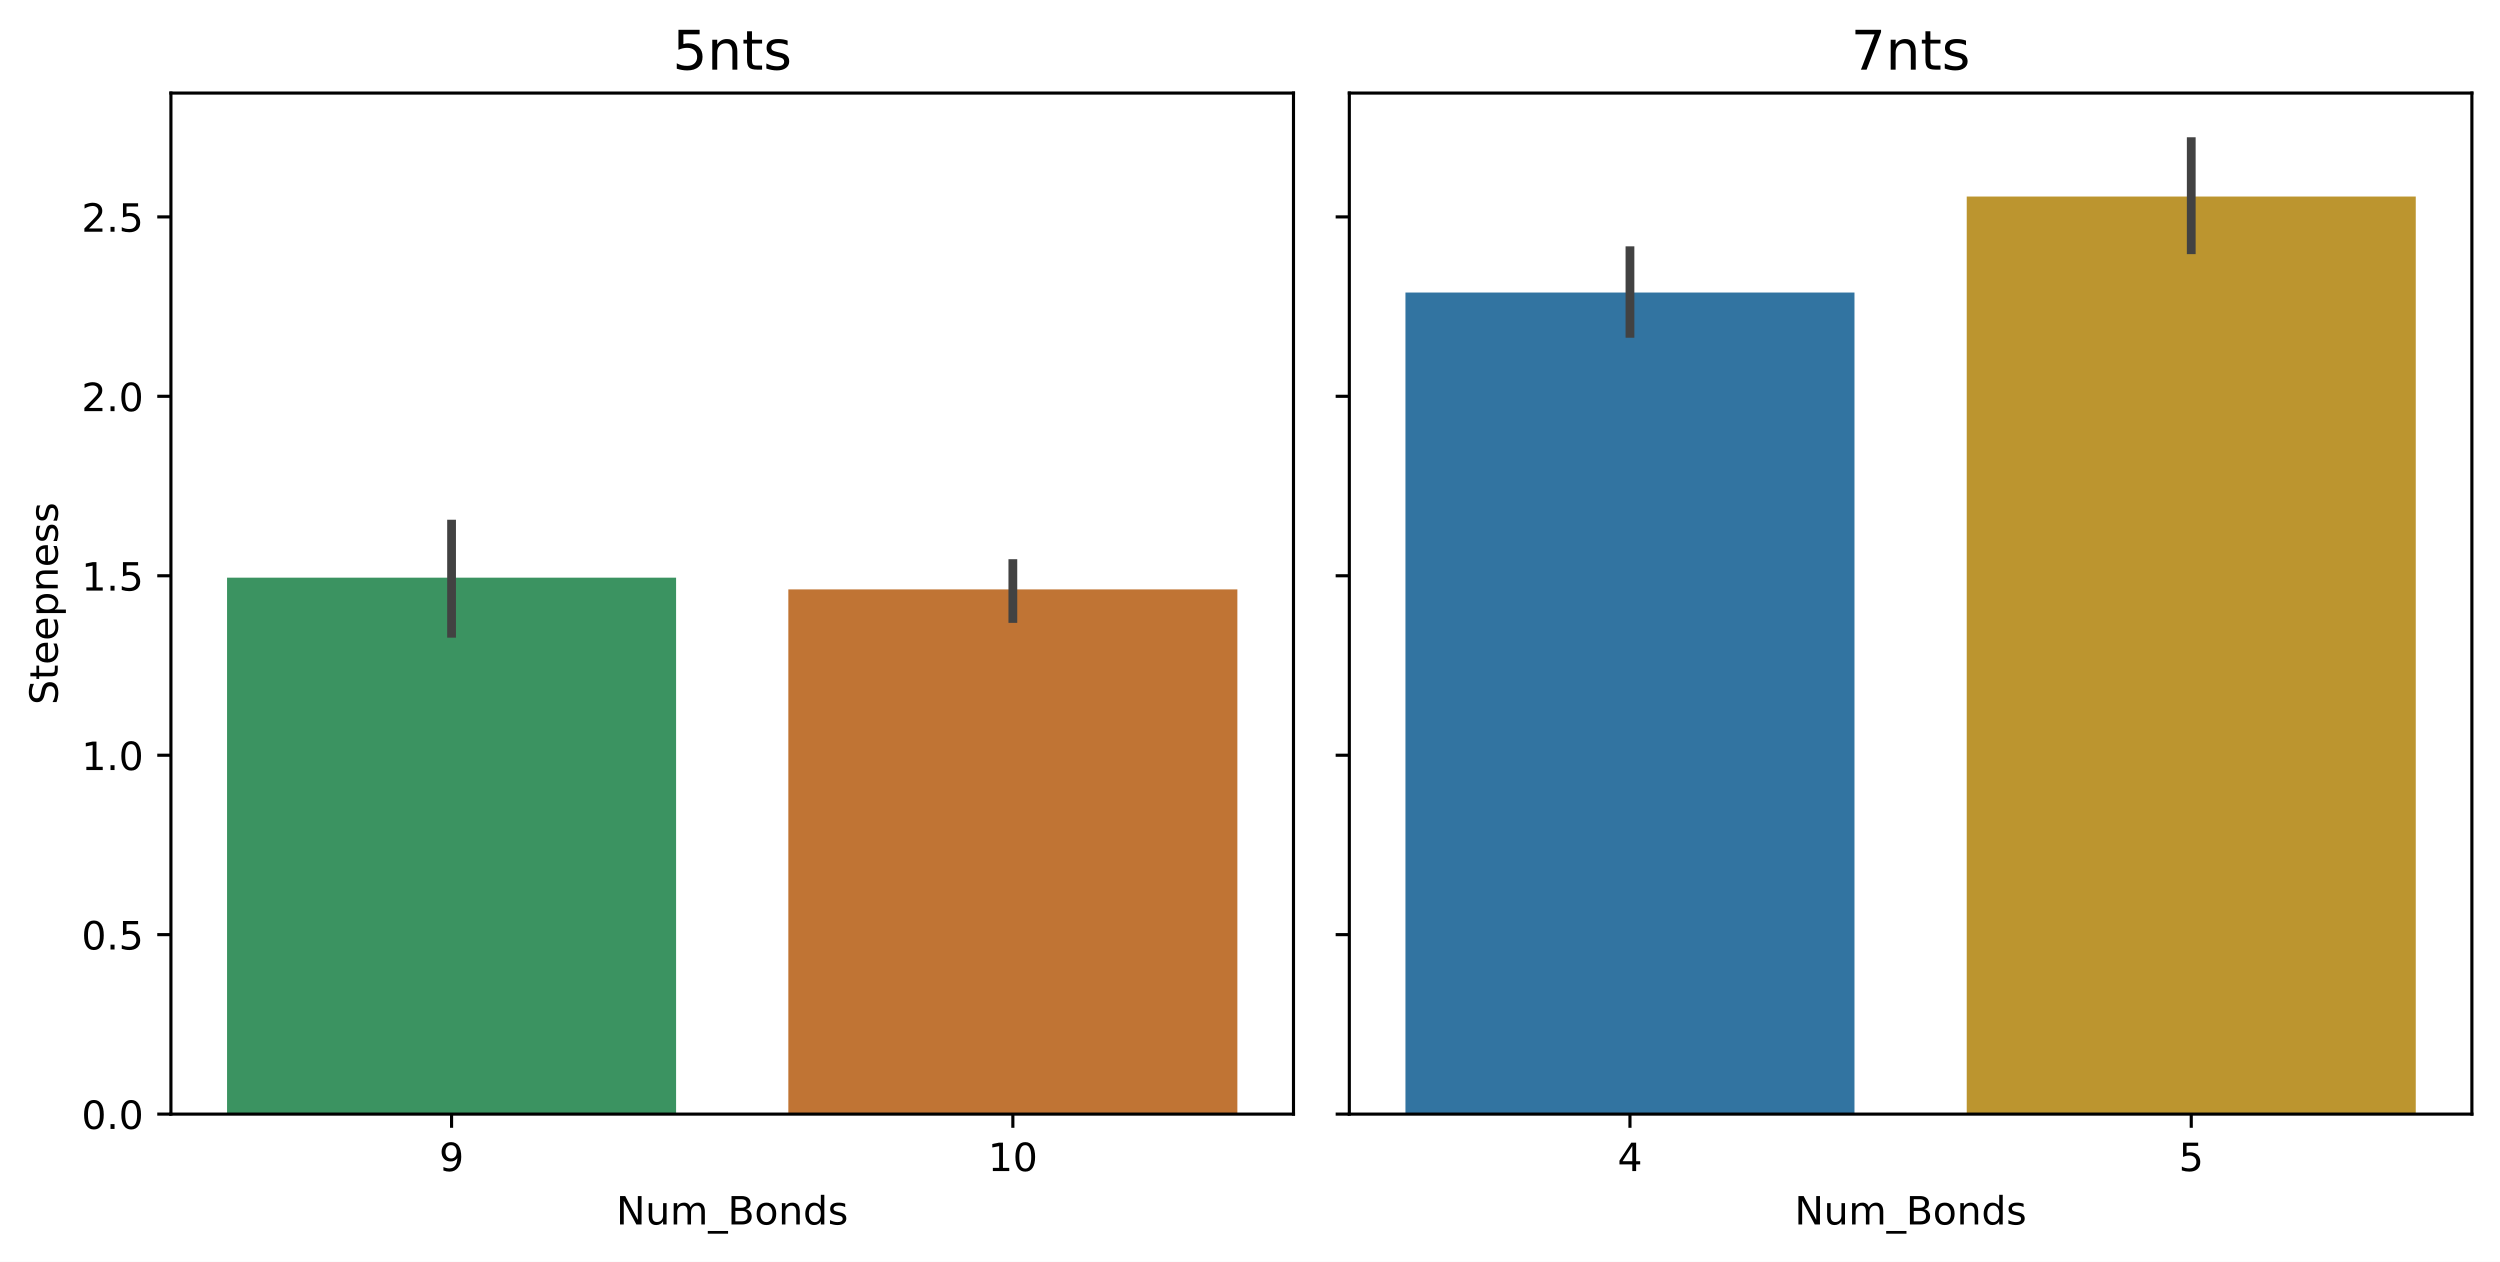
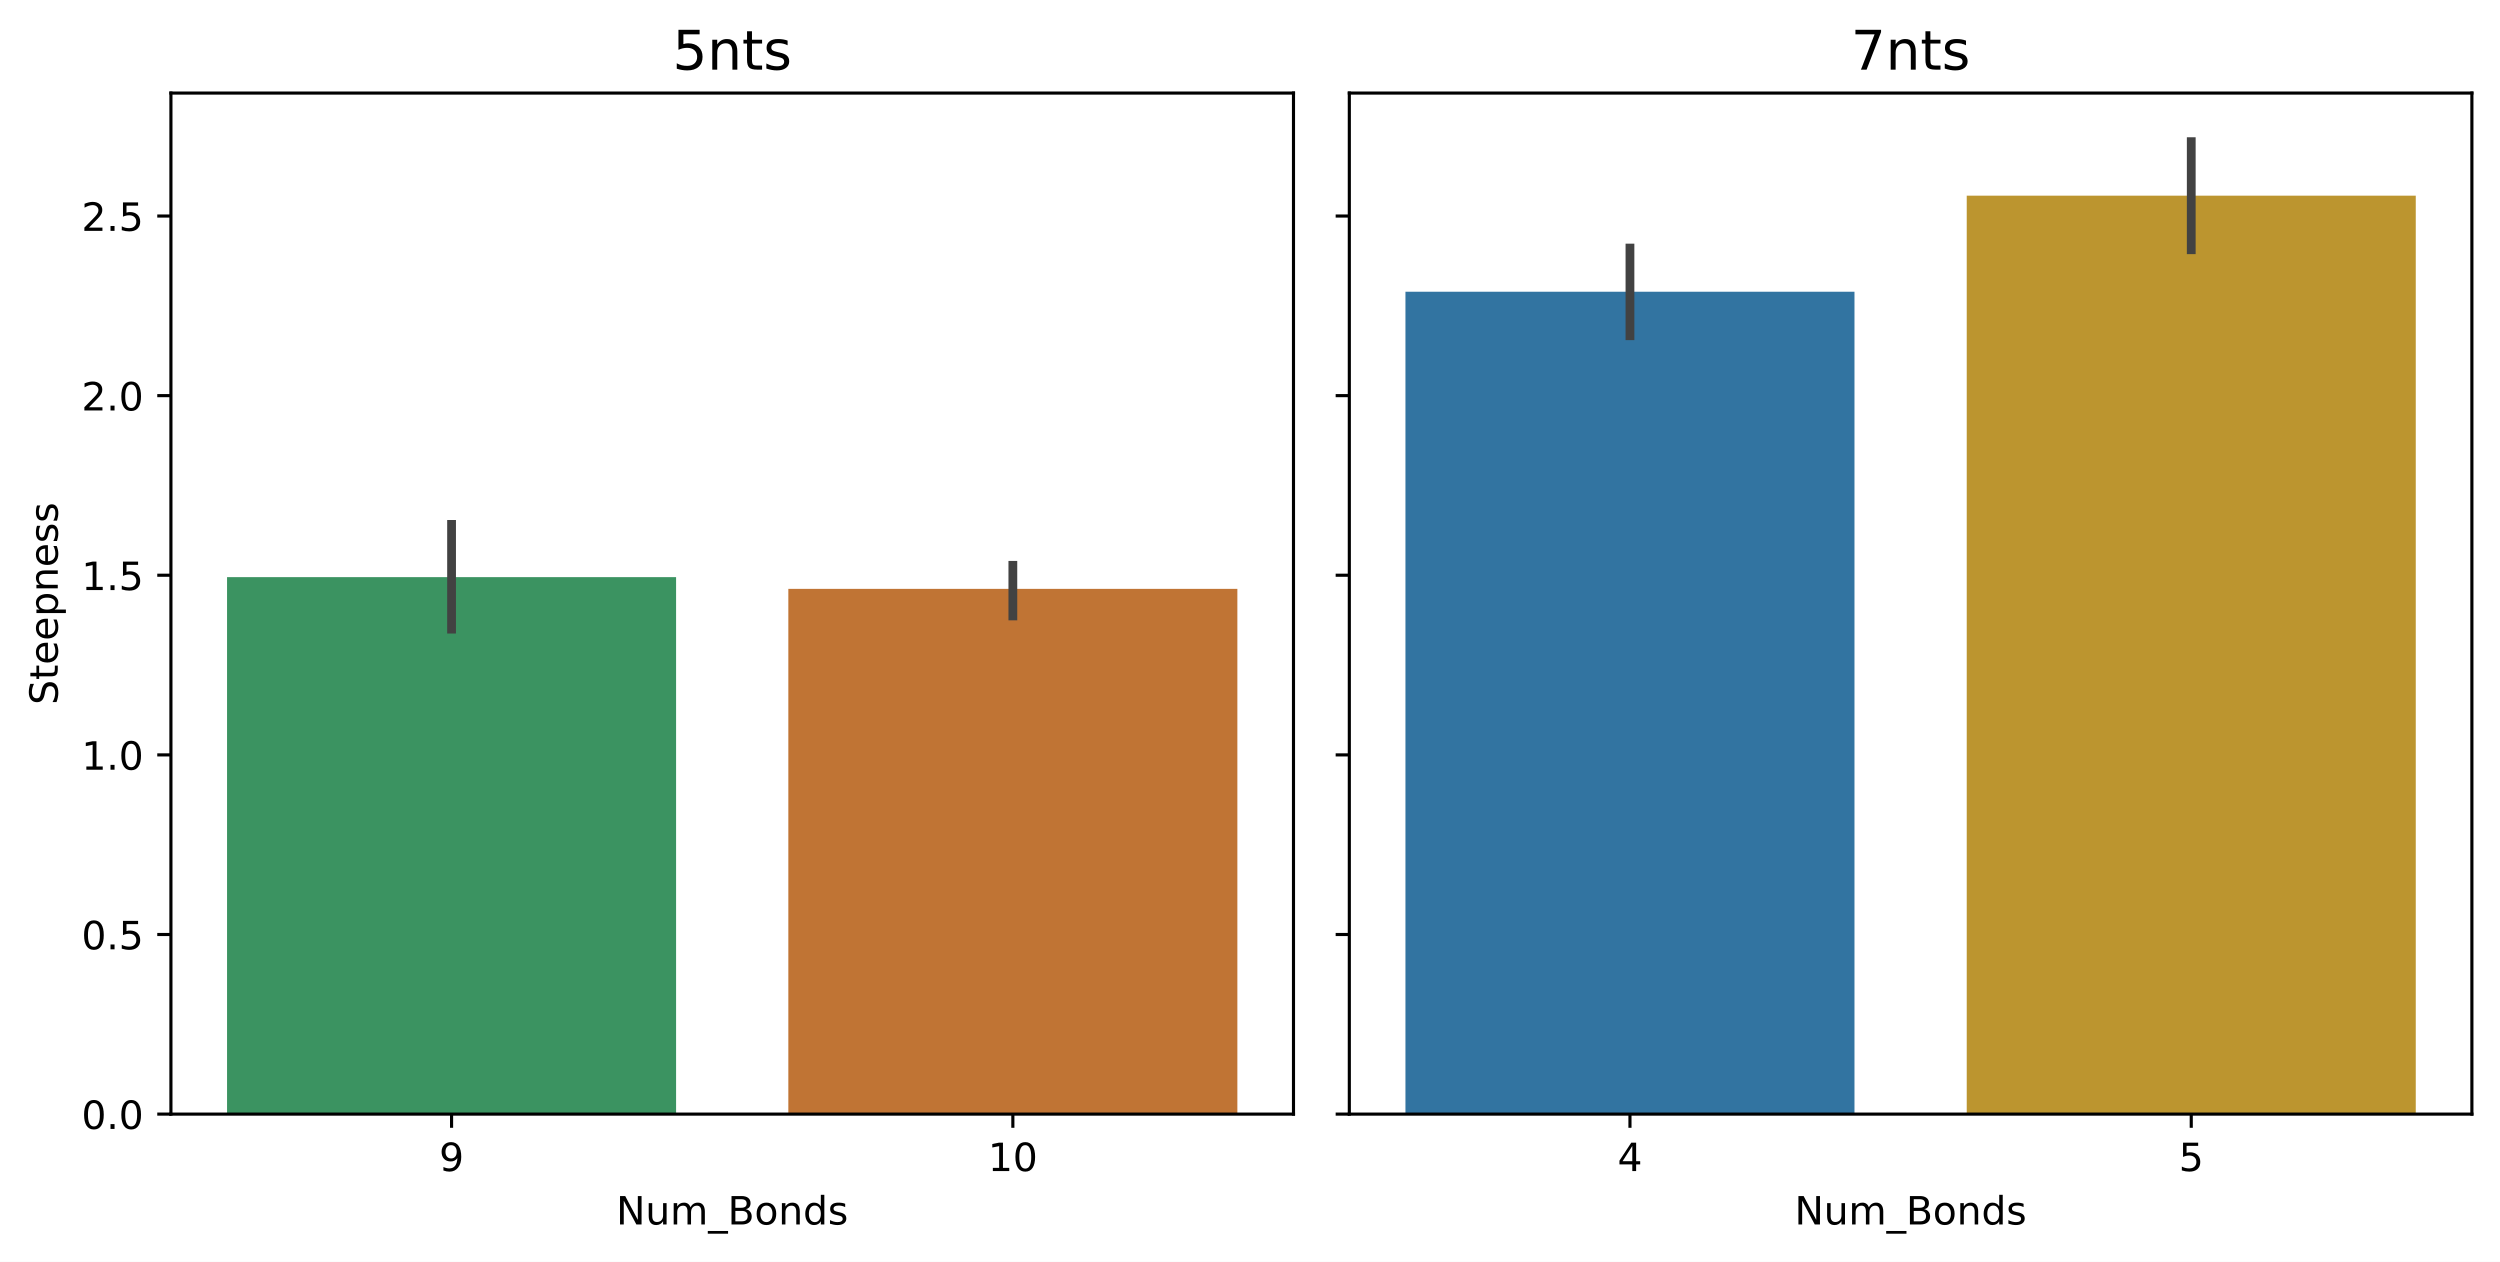
<svg xmlns="http://www.w3.org/2000/svg" xmlns:xlink="http://www.w3.org/1999/xlink" width="640.371pt" height="323.211pt" viewBox="0 0 640.371 323.211" version="1.1">
  <defs>
    <style type="text/css">*{stroke-linejoin: round; stroke-linecap: butt}</style>
  </defs>
  <g id="figure_1">
    <g id="patch_1">
      <path d="M 0 323.211  L 640.371 323.211  L 640.371 0  L 0 0  z " style="fill: #ffffff" />
    </g>
    <g id="axes_1">
      <g id="patch_2">
        <path d="M 43.781 285.377  L 331.326 285.377  L 331.326 23.838  L 43.781 23.838  z " style="fill: #ffffff" />
      </g>
      <g id="patch_3">
-         <path d="M 58.158 285.377  L 173.177 285.377  L 173.177 147.969  L 58.158 147.969  z " clip-path="url(#pd57416f676)" style="fill: #3b9361" />
+         <path d="M 58.158 285.377  L 173.177 285.377  L 173.177 147.837  L 58.158 147.837  z " clip-path="url(#pd4d2ed80d7)" style="fill: #3b9361" />
      </g>
      <g id="patch_4">
-         <path d="M 201.931 285.377  L 316.949 285.377  L 316.949 150.971  L 201.931 150.971  z " clip-path="url(#pd57416f676)" style="fill: #c07434" />
+         <path d="M 201.931 285.377  L 316.949 285.377  L 316.949 150.843  L 201.931 150.843  z " clip-path="url(#pd4d2ed80d7)" style="fill: #c07434" />
      </g>
      <g id="matplotlib.axis_1">
        <g id="xtick_1">
          <g id="line2d_1">
            <defs>
-               <path id="mb2919bb5a7" d="M 0 0  L 0 3.5  " style="stroke: #000000; stroke-width: 0.8" />
+               <path id="md99fa503b1" d="M 0 0  L 0 3.5  " style="stroke: #000000; stroke-width: 0.8" />
            </defs>
            <g>
-               <use xlink:href="#mb2919bb5a7" x="115.668" y="285.377" style="stroke: #000000; stroke-width: 0.8" />
+               <use xlink:href="#md99fa503b1" x="115.668" y="285.377" style="stroke: #000000; stroke-width: 0.8" />
            </g>
          </g>
          <g id="text_1">
            <g transform="translate(112.4862 299.975) scale(0.1 -0.1)">
              <defs>
                <path id="DejaVuSans-39" d="M 703 97  L 703 672  Q 941 559 1184 500  Q 1428 441 1663 441  Q 2288 441 2617 861  Q 2947 1281 2994 2138  Q 2813 1869 2534 1725  Q 2256 1581 1919 1581  Q 1219 1581 811 2004  Q 403 2428 403 3163  Q 403 3881 828 4315  Q 1253 4750 1959 4750  Q 2769 4750 3195 4129  Q 3622 3509 3622 2328  Q 3622 1225 3098 567  Q 2575 -91 1691 -91  Q 1453 -91 1209 -44  Q 966 3 703 97  z M 1959 2075  Q 2384 2075 2632 2365  Q 2881 2656 2881 3163  Q 2881 3666 2632 3958  Q 2384 4250 1959 4250  Q 1534 4250 1286 3958  Q 1038 3666 1038 3163  Q 1038 2656 1286 2365  Q 1534 2075 1959 2075  z " transform="scale(0.015625)" />
              </defs>
              <use xlink:href="#DejaVuSans-39" />
            </g>
          </g>
        </g>
        <g id="xtick_2">
          <g id="line2d_2">
            <g>
-               <use xlink:href="#mb2919bb5a7" x="259.44" y="285.377" style="stroke: #000000; stroke-width: 0.8" />
+               <use xlink:href="#md99fa503b1" x="259.44" y="285.377" style="stroke: #000000; stroke-width: 0.8" />
            </g>
          </g>
          <g id="text_2">
            <g transform="translate(253.0775 299.975) scale(0.1 -0.1)">
              <defs>
                <path id="DejaVuSans-31" d="M 794 531  L 1825 531  L 1825 4091  L 703 3866  L 703 4441  L 1819 4666  L 2450 4666  L 2450 531  L 3481 531  L 3481 0  L 794 0  L 794 531  z " transform="scale(0.015625)" />
                <path id="DejaVuSans-30" d="M 2034 4250  Q 1547 4250 1301 3770  Q 1056 3291 1056 2328  Q 1056 1369 1301 889  Q 1547 409 2034 409  Q 2525 409 2770 889  Q 3016 1369 3016 2328  Q 3016 3291 2770 3770  Q 2525 4250 2034 4250  z M 2034 4750  Q 2819 4750 3233 4129  Q 3647 3509 3647 2328  Q 3647 1150 3233 529  Q 2819 -91 2034 -91  Q 1250 -91 836 529  Q 422 1150 422 2328  Q 422 3509 836 4129  Q 1250 4750 2034 4750  z " transform="scale(0.015625)" />
              </defs>
              <use xlink:href="#DejaVuSans-31" />
              <use xlink:href="#DejaVuSans-30" transform="translate(63.62305 0)" />
            </g>
          </g>
        </g>
        <g id="text_3">
          <g transform="translate(157.8366 313.6531) scale(0.1 -0.1)">
            <defs>
              <path id="DejaVuSans-4e" d="M 628 4666  L 1478 4666  L 3547 763  L 3547 4666  L 4159 4666  L 4159 0  L 3309 0  L 1241 3903  L 1241 0  L 628 0  L 628 4666  z " transform="scale(0.015625)" />
              <path id="DejaVuSans-75" d="M 544 1381  L 544 3500  L 1119 3500  L 1119 1403  Q 1119 906 1312 657  Q 1506 409 1894 409  Q 2359 409 2629 706  Q 2900 1003 2900 1516  L 2900 3500  L 3475 3500  L 3475 0  L 2900 0  L 2900 538  Q 2691 219 2414 64  Q 2138 -91 1772 -91  Q 1169 -91 856 284  Q 544 659 544 1381  z M 1991 3584  L 1991 3584  z " transform="scale(0.015625)" />
              <path id="DejaVuSans-6d" d="M 3328 2828  Q 3544 3216 3844 3400  Q 4144 3584 4550 3584  Q 5097 3584 5394 3201  Q 5691 2819 5691 2113  L 5691 0  L 5113 0  L 5113 2094  Q 5113 2597 4934 2840  Q 4756 3084 4391 3084  Q 3944 3084 3684 2787  Q 3425 2491 3425 1978  L 3425 0  L 2847 0  L 2847 2094  Q 2847 2600 2669 2842  Q 2491 3084 2119 3084  Q 1678 3084 1418 2786  Q 1159 2488 1159 1978  L 1159 0  L 581 0  L 581 3500  L 1159 3500  L 1159 2956  Q 1356 3278 1631 3431  Q 1906 3584 2284 3584  Q 2666 3584 2933 3390  Q 3200 3197 3328 2828  z " transform="scale(0.015625)" />
              <path id="DejaVuSans-5f" d="M 3263 -1063  L 3263 -1509  L -63 -1509  L -63 -1063  L 3263 -1063  z " transform="scale(0.015625)" />
              <path id="DejaVuSans-42" d="M 1259 2228  L 1259 519  L 2272 519  Q 2781 519 3026 730  Q 3272 941 3272 1375  Q 3272 1813 3026 2020  Q 2781 2228 2272 2228  L 1259 2228  z M 1259 4147  L 1259 2741  L 2194 2741  Q 2656 2741 2882 2914  Q 3109 3088 3109 3444  Q 3109 3797 2882 3972  Q 2656 4147 2194 4147  L 1259 4147  z M 628 4666  L 2241 4666  Q 2963 4666 3353 4366  Q 3744 4066 3744 3513  Q 3744 3084 3544 2831  Q 3344 2578 2956 2516  Q 3422 2416 3680 2098  Q 3938 1781 3938 1306  Q 3938 681 3513 340  Q 3088 0 2303 0  L 628 0  L 628 4666  z " transform="scale(0.015625)" />
              <path id="DejaVuSans-6f" d="M 1959 3097  Q 1497 3097 1228 2736  Q 959 2375 959 1747  Q 959 1119 1226 758  Q 1494 397 1959 397  Q 2419 397 2687 759  Q 2956 1122 2956 1747  Q 2956 2369 2687 2733  Q 2419 3097 1959 3097  z M 1959 3584  Q 2709 3584 3137 3096  Q 3566 2609 3566 1747  Q 3566 888 3137 398  Q 2709 -91 1959 -91  Q 1206 -91 779 398  Q 353 888 353 1747  Q 353 2609 779 3096  Q 1206 3584 1959 3584  z " transform="scale(0.015625)" />
              <path id="DejaVuSans-6e" d="M 3513 2113  L 3513 0  L 2938 0  L 2938 2094  Q 2938 2591 2744 2837  Q 2550 3084 2163 3084  Q 1697 3084 1428 2787  Q 1159 2491 1159 1978  L 1159 0  L 581 0  L 581 3500  L 1159 3500  L 1159 2956  Q 1366 3272 1645 3428  Q 1925 3584 2291 3584  Q 2894 3584 3203 3211  Q 3513 2838 3513 2113  z " transform="scale(0.015625)" />
              <path id="DejaVuSans-64" d="M 2906 2969  L 2906 4863  L 3481 4863  L 3481 0  L 2906 0  L 2906 525  Q 2725 213 2448 61  Q 2172 -91 1784 -91  Q 1150 -91 751 415  Q 353 922 353 1747  Q 353 2572 751 3078  Q 1150 3584 1784 3584  Q 2172 3584 2448 3432  Q 2725 3281 2906 2969  z M 947 1747  Q 947 1113 1208 752  Q 1469 391 1925 391  Q 2381 391 2643 752  Q 2906 1113 2906 1747  Q 2906 2381 2643 2742  Q 2381 3103 1925 3103  Q 1469 3103 1208 2742  Q 947 2381 947 1747  z " transform="scale(0.015625)" />
              <path id="DejaVuSans-73" d="M 2834 3397  L 2834 2853  Q 2591 2978 2328 3040  Q 2066 3103 1784 3103  Q 1356 3103 1142 2972  Q 928 2841 928 2578  Q 928 2378 1081 2264  Q 1234 2150 1697 2047  L 1894 2003  Q 2506 1872 2764 1633  Q 3022 1394 3022 966  Q 3022 478 2636 193  Q 2250 -91 1575 -91  Q 1294 -91 989 -36  Q 684 19 347 128  L 347 722  Q 666 556 975 473  Q 1284 391 1588 391  Q 1994 391 2212 530  Q 2431 669 2431 922  Q 2431 1156 2273 1281  Q 2116 1406 1581 1522  L 1381 1569  Q 847 1681 609 1914  Q 372 2147 372 2553  Q 372 3047 722 3315  Q 1072 3584 1716 3584  Q 2034 3584 2315 3537  Q 2597 3491 2834 3397  z " transform="scale(0.015625)" />
            </defs>
            <use xlink:href="#DejaVuSans-4e" />
            <use xlink:href="#DejaVuSans-75" transform="translate(74.80469 0)" />
            <use xlink:href="#DejaVuSans-6d" transform="translate(138.1836 0)" />
            <use xlink:href="#DejaVuSans-5f" transform="translate(235.5957 0)" />
            <use xlink:href="#DejaVuSans-42" transform="translate(285.5957 0)" />
            <use xlink:href="#DejaVuSans-6f" transform="translate(354.1992 0)" />
            <use xlink:href="#DejaVuSans-6e" transform="translate(415.3809 0)" />
            <use xlink:href="#DejaVuSans-64" transform="translate(478.7598 0)" />
            <use xlink:href="#DejaVuSans-73" transform="translate(542.2363 0)" />
          </g>
        </g>
      </g>
      <g id="matplotlib.axis_2">
        <g id="ytick_1">
          <g id="line2d_3">
            <defs>
-               <path id="mcdb84e47ef" d="M 0 0  L -3.5 0  " style="stroke: #000000; stroke-width: 0.8" />
+               <path id="mfd07421fbe" d="M 0 0  L -3.5 0  " style="stroke: #000000; stroke-width: 0.8" />
            </defs>
            <g>
-               <use xlink:href="#mcdb84e47ef" x="43.781" y="285.377" style="stroke: #000000; stroke-width: 0.8" />
+               <use xlink:href="#mfd07421fbe" x="43.781" y="285.377" style="stroke: #000000; stroke-width: 0.8" />
            </g>
          </g>
          <g id="text_4">
            <g transform="translate(20.87813 289.1758) scale(0.1 -0.1)">
              <defs>
                <path id="DejaVuSans-2e" d="M 684 794  L 1344 794  L 1344 0  L 684 0  L 684 794  z " transform="scale(0.015625)" />
              </defs>
              <use xlink:href="#DejaVuSans-30" />
              <use xlink:href="#DejaVuSans-2e" transform="translate(63.62305 0)" />
              <use xlink:href="#DejaVuSans-30" transform="translate(95.41016 0)" />
            </g>
          </g>
        </g>
        <g id="ytick_2">
          <g id="line2d_4">
            <g>
-               <use xlink:href="#mcdb84e47ef" x="43.781" y="239.412" style="stroke: #000000; stroke-width: 0.8" />
+               <use xlink:href="#mfd07421fbe" x="43.781" y="239.368" style="stroke: #000000; stroke-width: 0.8" />
            </g>
          </g>
          <g id="text_5">
-             <g transform="translate(20.87813 243.2113) scale(0.1 -0.1)">
+             <g transform="translate(20.87813 243.1673) scale(0.1 -0.1)">
              <defs>
                <path id="DejaVuSans-35" d="M 691 4666  L 3169 4666  L 3169 4134  L 1269 4134  L 1269 2991  Q 1406 3038 1543 3061  Q 1681 3084 1819 3084  Q 2600 3084 3056 2656  Q 3513 2228 3513 1497  Q 3513 744 3044 326  Q 2575 -91 1722 -91  Q 1428 -91 1123 -41  Q 819 9 494 109  L 494 744  Q 775 591 1075 516  Q 1375 441 1709 441  Q 2250 441 2565 725  Q 2881 1009 2881 1497  Q 2881 1984 2565 2268  Q 2250 2553 1709 2553  Q 1456 2553 1204 2497  Q 953 2441 691 2322  L 691 4666  z " transform="scale(0.015625)" />
              </defs>
              <use xlink:href="#DejaVuSans-30" />
              <use xlink:href="#DejaVuSans-2e" transform="translate(63.62305 0)" />
              <use xlink:href="#DejaVuSans-35" transform="translate(95.41016 0)" />
            </g>
          </g>
        </g>
        <g id="ytick_3">
          <g id="line2d_5">
            <g>
-               <use xlink:href="#mcdb84e47ef" x="43.781" y="193.448" style="stroke: #000000; stroke-width: 0.8" />
+               <use xlink:href="#mfd07421fbe" x="43.781" y="193.36" style="stroke: #000000; stroke-width: 0.8" />
            </g>
          </g>
          <g id="text_6">
-             <g transform="translate(20.87813 197.2469) scale(0.1 -0.1)">
+             <g transform="translate(20.87813 197.1588) scale(0.1 -0.1)">
              <use xlink:href="#DejaVuSans-31" />
              <use xlink:href="#DejaVuSans-2e" transform="translate(63.62305 0)" />
              <use xlink:href="#DejaVuSans-30" transform="translate(95.41016 0)" />
            </g>
          </g>
        </g>
        <g id="ytick_4">
          <g id="line2d_6">
            <g>
-               <use xlink:href="#mcdb84e47ef" x="43.781" y="147.483" style="stroke: #000000; stroke-width: 0.8" />
+               <use xlink:href="#mfd07421fbe" x="43.781" y="147.351" style="stroke: #000000; stroke-width: 0.8" />
            </g>
          </g>
          <g id="text_7">
-             <g transform="translate(20.87813 151.2825) scale(0.1 -0.1)">
+             <g transform="translate(20.87813 151.1503) scale(0.1 -0.1)">
              <use xlink:href="#DejaVuSans-31" />
              <use xlink:href="#DejaVuSans-2e" transform="translate(63.62305 0)" />
              <use xlink:href="#DejaVuSans-35" transform="translate(95.41016 0)" />
            </g>
          </g>
        </g>
        <g id="ytick_5">
          <g id="line2d_7">
            <g>
-               <use xlink:href="#mcdb84e47ef" x="43.781" y="101.519" style="stroke: #000000; stroke-width: 0.8" />
+               <use xlink:href="#mfd07421fbe" x="43.781" y="101.343" style="stroke: #000000; stroke-width: 0.8" />
            </g>
          </g>
          <g id="text_8">
-             <g transform="translate(20.87813 105.3181) scale(0.1 -0.1)">
+             <g transform="translate(20.87813 105.1419) scale(0.1 -0.1)">
              <defs>
                <path id="DejaVuSans-32" d="M 1228 531  L 3431 531  L 3431 0  L 469 0  L 469 531  Q 828 903 1448 1529  Q 2069 2156 2228 2338  Q 2531 2678 2651 2914  Q 2772 3150 2772 3378  Q 2772 3750 2511 3984  Q 2250 4219 1831 4219  Q 1534 4219 1204 4116  Q 875 4013 500 3803  L 500 4441  Q 881 4594 1212 4672  Q 1544 4750 1819 4750  Q 2544 4750 2975 4387  Q 3406 4025 3406 3419  Q 3406 3131 3298 2873  Q 3191 2616 2906 2266  Q 2828 2175 2409 1742  Q 1991 1309 1228 531  z " transform="scale(0.015625)" />
              </defs>
              <use xlink:href="#DejaVuSans-32" />
              <use xlink:href="#DejaVuSans-2e" transform="translate(63.62305 0)" />
              <use xlink:href="#DejaVuSans-30" transform="translate(95.41016 0)" />
            </g>
          </g>
        </g>
        <g id="ytick_6">
          <g id="line2d_8">
            <g>
-               <use xlink:href="#mcdb84e47ef" x="43.781" y="55.554" style="stroke: #000000; stroke-width: 0.8" />
+               <use xlink:href="#mfd07421fbe" x="43.781" y="55.334" style="stroke: #000000; stroke-width: 0.8" />
            </g>
          </g>
          <g id="text_9">
-             <g transform="translate(20.87813 59.35362) scale(0.1 -0.1)">
+             <g transform="translate(20.87813 59.13338) scale(0.1 -0.1)">
              <use xlink:href="#DejaVuSans-32" />
              <use xlink:href="#DejaVuSans-2e" transform="translate(63.62305 0)" />
              <use xlink:href="#DejaVuSans-35" transform="translate(95.41016 0)" />
            </g>
          </g>
        </g>
        <g id="text_10">
          <g transform="translate(14.79844 180.5236) rotate(-90) scale(0.1 -0.1)">
            <defs>
              <path id="DejaVuSans-53" d="M 3425 4513  L 3425 3897  Q 3066 4069 2747 4153  Q 2428 4238 2131 4238  Q 1616 4238 1336 4038  Q 1056 3838 1056 3469  Q 1056 3159 1242 3001  Q 1428 2844 1947 2747  L 2328 2669  Q 3034 2534 3370 2195  Q 3706 1856 3706 1288  Q 3706 609 3251 259  Q 2797 -91 1919 -91  Q 1588 -91 1214 -16  Q 841 59 441 206  L 441 856  Q 825 641 1194 531  Q 1563 422 1919 422  Q 2459 422 2753 634  Q 3047 847 3047 1241  Q 3047 1584 2836 1778  Q 2625 1972 2144 2069  L 1759 2144  Q 1053 2284 737 2584  Q 422 2884 422 3419  Q 422 4038 858 4394  Q 1294 4750 2059 4750  Q 2388 4750 2728 4690  Q 3069 4631 3425 4513  z " transform="scale(0.015625)" />
              <path id="DejaVuSans-74" d="M 1172 4494  L 1172 3500  L 2356 3500  L 2356 3053  L 1172 3053  L 1172 1153  Q 1172 725 1289 603  Q 1406 481 1766 481  L 2356 481  L 2356 0  L 1766 0  Q 1100 0 847 248  Q 594 497 594 1153  L 594 3053  L 172 3053  L 172 3500  L 594 3500  L 594 4494  L 1172 4494  z " transform="scale(0.015625)" />
              <path id="DejaVuSans-65" d="M 3597 1894  L 3597 1613  L 953 1613  Q 991 1019 1311 708  Q 1631 397 2203 397  Q 2534 397 2845 478  Q 3156 559 3463 722  L 3463 178  Q 3153 47 2828 -22  Q 2503 -91 2169 -91  Q 1331 -91 842 396  Q 353 884 353 1716  Q 353 2575 817 3079  Q 1281 3584 2069 3584  Q 2775 3584 3186 3129  Q 3597 2675 3597 1894  z M 3022 2063  Q 3016 2534 2758 2815  Q 2500 3097 2075 3097  Q 1594 3097 1305 2825  Q 1016 2553 972 2059  L 3022 2063  z " transform="scale(0.015625)" />
              <path id="DejaVuSans-70" d="M 1159 525  L 1159 -1331  L 581 -1331  L 581 3500  L 1159 3500  L 1159 2969  Q 1341 3281 1617 3432  Q 1894 3584 2278 3584  Q 2916 3584 3314 3078  Q 3713 2572 3713 1747  Q 3713 922 3314 415  Q 2916 -91 2278 -91  Q 1894 -91 1617 61  Q 1341 213 1159 525  z M 3116 1747  Q 3116 2381 2855 2742  Q 2594 3103 2138 3103  Q 1681 3103 1420 2742  Q 1159 2381 1159 1747  Q 1159 1113 1420 752  Q 1681 391 2138 391  Q 2594 391 2855 752  Q 3116 1113 3116 1747  z " transform="scale(0.015625)" />
            </defs>
            <use xlink:href="#DejaVuSans-53" />
            <use xlink:href="#DejaVuSans-74" transform="translate(63.47656 0)" />
            <use xlink:href="#DejaVuSans-65" transform="translate(102.6855 0)" />
            <use xlink:href="#DejaVuSans-65" transform="translate(164.209 0)" />
            <use xlink:href="#DejaVuSans-70" transform="translate(225.7324 0)" />
            <use xlink:href="#DejaVuSans-6e" transform="translate(289.209 0)" />
            <use xlink:href="#DejaVuSans-65" transform="translate(352.5879 0)" />
            <use xlink:href="#DejaVuSans-73" transform="translate(414.1113 0)" />
            <use xlink:href="#DejaVuSans-73" transform="translate(466.2109 0)" />
          </g>
        </g>
      </g>
      <g id="line2d_9">
-         <path d="M 115.668 162.212  L 115.668 134.249  " clip-path="url(#pd57416f676)" style="fill: none; stroke: #424242; stroke-width: 2.25; stroke-linecap: square" />
+         <path d="M 115.668 161.147  L 115.668 134.322  " clip-path="url(#pd4d2ed80d7)" style="fill: none; stroke: #424242; stroke-width: 2.25; stroke-linecap: square" />
      </g>
      <g id="line2d_10">
-         <path d="M 259.44 158.417  L 259.44 144.365  " clip-path="url(#pd57416f676)" style="fill: none; stroke: #424242; stroke-width: 2.25; stroke-linecap: square" />
+         <path d="M 259.44 157.767  L 259.44 144.806  " clip-path="url(#pd4d2ed80d7)" style="fill: none; stroke: #424242; stroke-width: 2.25; stroke-linecap: square" />
      </g>
      <g id="patch_5">
        <path d="M 43.781 285.377  L 43.781 23.838  " style="fill: none; stroke: #000000; stroke-width: 0.8; stroke-linejoin: miter; stroke-linecap: square" />
      </g>
      <g id="patch_6">
        <path d="M 331.326 285.377  L 331.326 23.838  " style="fill: none; stroke: #000000; stroke-width: 0.8; stroke-linejoin: miter; stroke-linecap: square" />
      </g>
      <g id="patch_7">
        <path d="M 43.781 285.377  L 331.326 285.377  " style="fill: none; stroke: #000000; stroke-width: 0.8; stroke-linejoin: miter; stroke-linecap: square" />
      </g>
      <g id="patch_8">
        <path d="M 43.781 23.838  L 331.326 23.838  " style="fill: none; stroke: #000000; stroke-width: 0.8; stroke-linejoin: miter; stroke-linecap: square" />
      </g>
      <g id="text_11">
        <g transform="translate(172.273 17.83781) scale(0.14 -0.14)">
          <use xlink:href="#DejaVuSans-35" />
          <use xlink:href="#DejaVuSans-6e" transform="translate(63.62305 0)" />
          <use xlink:href="#DejaVuSans-74" transform="translate(127.002 0)" />
          <use xlink:href="#DejaVuSans-73" transform="translate(166.2109 0)" />
        </g>
      </g>
    </g>
    <g id="axes_2">
      <g id="patch_9">
        <path d="M 345.626 285.377  L 633.171 285.377  L 633.171 23.838  L 345.626 23.838  z " style="fill: #ffffff" />
      </g>
      <g id="patch_10">
-         <path d="M 360.003 285.377  L 475.022 285.377  L 475.022 74.928  L 360.003 74.928  z " clip-path="url(#p344c779310)" style="fill: #3274a1" />
+         <path d="M 360.003 285.377  L 475.022 285.377  L 475.022 74.726  L 360.003 74.726  z " clip-path="url(#p985d97e3bf)" style="fill: #3274a1" />
      </g>
      <g id="patch_11">
-         <path d="M 503.776 285.377  L 618.794 285.377  L 618.794 50.34  L 503.776 50.34  z " clip-path="url(#p344c779310)" style="fill: #bc952f" />
+         <path d="M 503.776 285.377  L 618.794 285.377  L 618.794 50.115  L 503.776 50.115  z " clip-path="url(#p985d97e3bf)" style="fill: #bc952f" />
      </g>
      <g id="matplotlib.axis_3">
        <g id="xtick_3">
          <g id="line2d_11">
            <g>
-               <use xlink:href="#mb2919bb5a7" x="417.512" y="285.377" style="stroke: #000000; stroke-width: 0.8" />
+               <use xlink:href="#md99fa503b1" x="417.512" y="285.377" style="stroke: #000000; stroke-width: 0.8" />
            </g>
          </g>
          <g id="text_12">
            <g transform="translate(414.3313 299.975) scale(0.1 -0.1)">
              <defs>
                <path id="DejaVuSans-34" d="M 2419 4116  L 825 1625  L 2419 1625  L 2419 4116  z M 2253 4666  L 3047 4666  L 3047 1625  L 3713 1625  L 3713 1100  L 3047 1100  L 3047 0  L 2419 0  L 2419 1100  L 313 1100  L 313 1709  L 2253 4666  z " transform="scale(0.015625)" />
              </defs>
              <use xlink:href="#DejaVuSans-34" />
            </g>
          </g>
        </g>
        <g id="xtick_4">
          <g id="line2d_12">
            <g>
-               <use xlink:href="#mb2919bb5a7" x="561.285" y="285.377" style="stroke: #000000; stroke-width: 0.8" />
+               <use xlink:href="#md99fa503b1" x="561.285" y="285.377" style="stroke: #000000; stroke-width: 0.8" />
            </g>
          </g>
          <g id="text_13">
            <g transform="translate(558.1037 299.975) scale(0.1 -0.1)">
              <use xlink:href="#DejaVuSans-35" />
            </g>
          </g>
        </g>
        <g id="text_14">
          <g transform="translate(459.6816 313.6531) scale(0.1 -0.1)">
            <use xlink:href="#DejaVuSans-4e" />
            <use xlink:href="#DejaVuSans-75" transform="translate(74.80469 0)" />
            <use xlink:href="#DejaVuSans-6d" transform="translate(138.1836 0)" />
            <use xlink:href="#DejaVuSans-5f" transform="translate(235.5957 0)" />
            <use xlink:href="#DejaVuSans-42" transform="translate(285.5957 0)" />
            <use xlink:href="#DejaVuSans-6f" transform="translate(354.1992 0)" />
            <use xlink:href="#DejaVuSans-6e" transform="translate(415.3809 0)" />
            <use xlink:href="#DejaVuSans-64" transform="translate(478.7598 0)" />
            <use xlink:href="#DejaVuSans-73" transform="translate(542.2363 0)" />
          </g>
        </g>
      </g>
      <g id="matplotlib.axis_4">
        <g id="ytick_7">
          <g id="line2d_13">
            <g>
-               <use xlink:href="#mcdb84e47ef" x="345.626" y="285.377" style="stroke: #000000; stroke-width: 0.8" />
+               <use xlink:href="#mfd07421fbe" x="345.626" y="285.377" style="stroke: #000000; stroke-width: 0.8" />
            </g>
          </g>
        </g>
        <g id="ytick_8">
          <g id="line2d_14">
            <g>
-               <use xlink:href="#mcdb84e47ef" x="345.626" y="239.412" style="stroke: #000000; stroke-width: 0.8" />
+               <use xlink:href="#mfd07421fbe" x="345.626" y="239.368" style="stroke: #000000; stroke-width: 0.8" />
            </g>
          </g>
        </g>
        <g id="ytick_9">
          <g id="line2d_15">
            <g>
-               <use xlink:href="#mcdb84e47ef" x="345.626" y="193.448" style="stroke: #000000; stroke-width: 0.8" />
+               <use xlink:href="#mfd07421fbe" x="345.626" y="193.36" style="stroke: #000000; stroke-width: 0.8" />
            </g>
          </g>
        </g>
        <g id="ytick_10">
          <g id="line2d_16">
            <g>
-               <use xlink:href="#mcdb84e47ef" x="345.626" y="147.483" style="stroke: #000000; stroke-width: 0.8" />
+               <use xlink:href="#mfd07421fbe" x="345.626" y="147.351" style="stroke: #000000; stroke-width: 0.8" />
            </g>
          </g>
        </g>
        <g id="ytick_11">
          <g id="line2d_17">
            <g>
-               <use xlink:href="#mcdb84e47ef" x="345.626" y="101.519" style="stroke: #000000; stroke-width: 0.8" />
+               <use xlink:href="#mfd07421fbe" x="345.626" y="101.343" style="stroke: #000000; stroke-width: 0.8" />
            </g>
          </g>
        </g>
        <g id="ytick_12">
          <g id="line2d_18">
            <g>
-               <use xlink:href="#mcdb84e47ef" x="345.626" y="55.554" style="stroke: #000000; stroke-width: 0.8" />
+               <use xlink:href="#mfd07421fbe" x="345.626" y="55.334" style="stroke: #000000; stroke-width: 0.8" />
            </g>
          </g>
        </g>
      </g>
      <g id="line2d_19">
-         <path d="M 417.512 85.386  L 417.512 64.23  " clip-path="url(#p344c779310)" style="fill: none; stroke: #424242; stroke-width: 2.25; stroke-linecap: square" />
+         <path d="M 417.512 85.997  L 417.512 63.547  " clip-path="url(#p985d97e3bf)" style="fill: none; stroke: #424242; stroke-width: 2.25; stroke-linecap: square" />
      </g>
      <g id="line2d_20">
-         <path d="M 561.285 63.975  L 561.285 36.292  " clip-path="url(#p344c779310)" style="fill: none; stroke: #424242; stroke-width: 2.25; stroke-linecap: square" />
+         <path d="M 561.285 63.969  L 561.285 36.292  " clip-path="url(#p985d97e3bf)" style="fill: none; stroke: #424242; stroke-width: 2.25; stroke-linecap: square" />
      </g>
      <g id="patch_12">
        <path d="M 345.626 285.377  L 345.626 23.838  " style="fill: none; stroke: #000000; stroke-width: 0.8; stroke-linejoin: miter; stroke-linecap: square" />
      </g>
      <g id="patch_13">
        <path d="M 633.171 285.377  L 633.171 23.838  " style="fill: none; stroke: #000000; stroke-width: 0.8; stroke-linejoin: miter; stroke-linecap: square" />
      </g>
      <g id="patch_14">
        <path d="M 345.626 285.377  L 633.171 285.377  " style="fill: none; stroke: #000000; stroke-width: 0.8; stroke-linejoin: miter; stroke-linecap: square" />
      </g>
      <g id="patch_15">
        <path d="M 345.626 23.838  L 633.171 23.838  " style="fill: none; stroke: #000000; stroke-width: 0.8; stroke-linejoin: miter; stroke-linecap: square" />
      </g>
      <g id="text_15">
        <g transform="translate(474.118 17.83781) scale(0.14 -0.14)">
          <defs>
            <path id="DejaVuSans-37" d="M 525 4666  L 3525 4666  L 3525 4397  L 1831 0  L 1172 0  L 2766 4134  L 525 4134  L 525 4666  z " transform="scale(0.015625)" />
          </defs>
          <use xlink:href="#DejaVuSans-37" />
          <use xlink:href="#DejaVuSans-6e" transform="translate(63.62305 0)" />
          <use xlink:href="#DejaVuSans-74" transform="translate(127.002 0)" />
          <use xlink:href="#DejaVuSans-73" transform="translate(166.2109 0)" />
        </g>
      </g>
    </g>
  </g>
  <defs>
-     <clipPath id="pd57416f676">
+     <clipPath id="pd4d2ed80d7">
      <rect x="43.781" y="23.838" width="287.545" height="261.539" />
    </clipPath>
-     <clipPath id="p344c779310">
+     <clipPath id="p985d97e3bf">
      <rect x="345.626" y="23.838" width="287.545" height="261.539" />
    </clipPath>
  </defs>
</svg>
